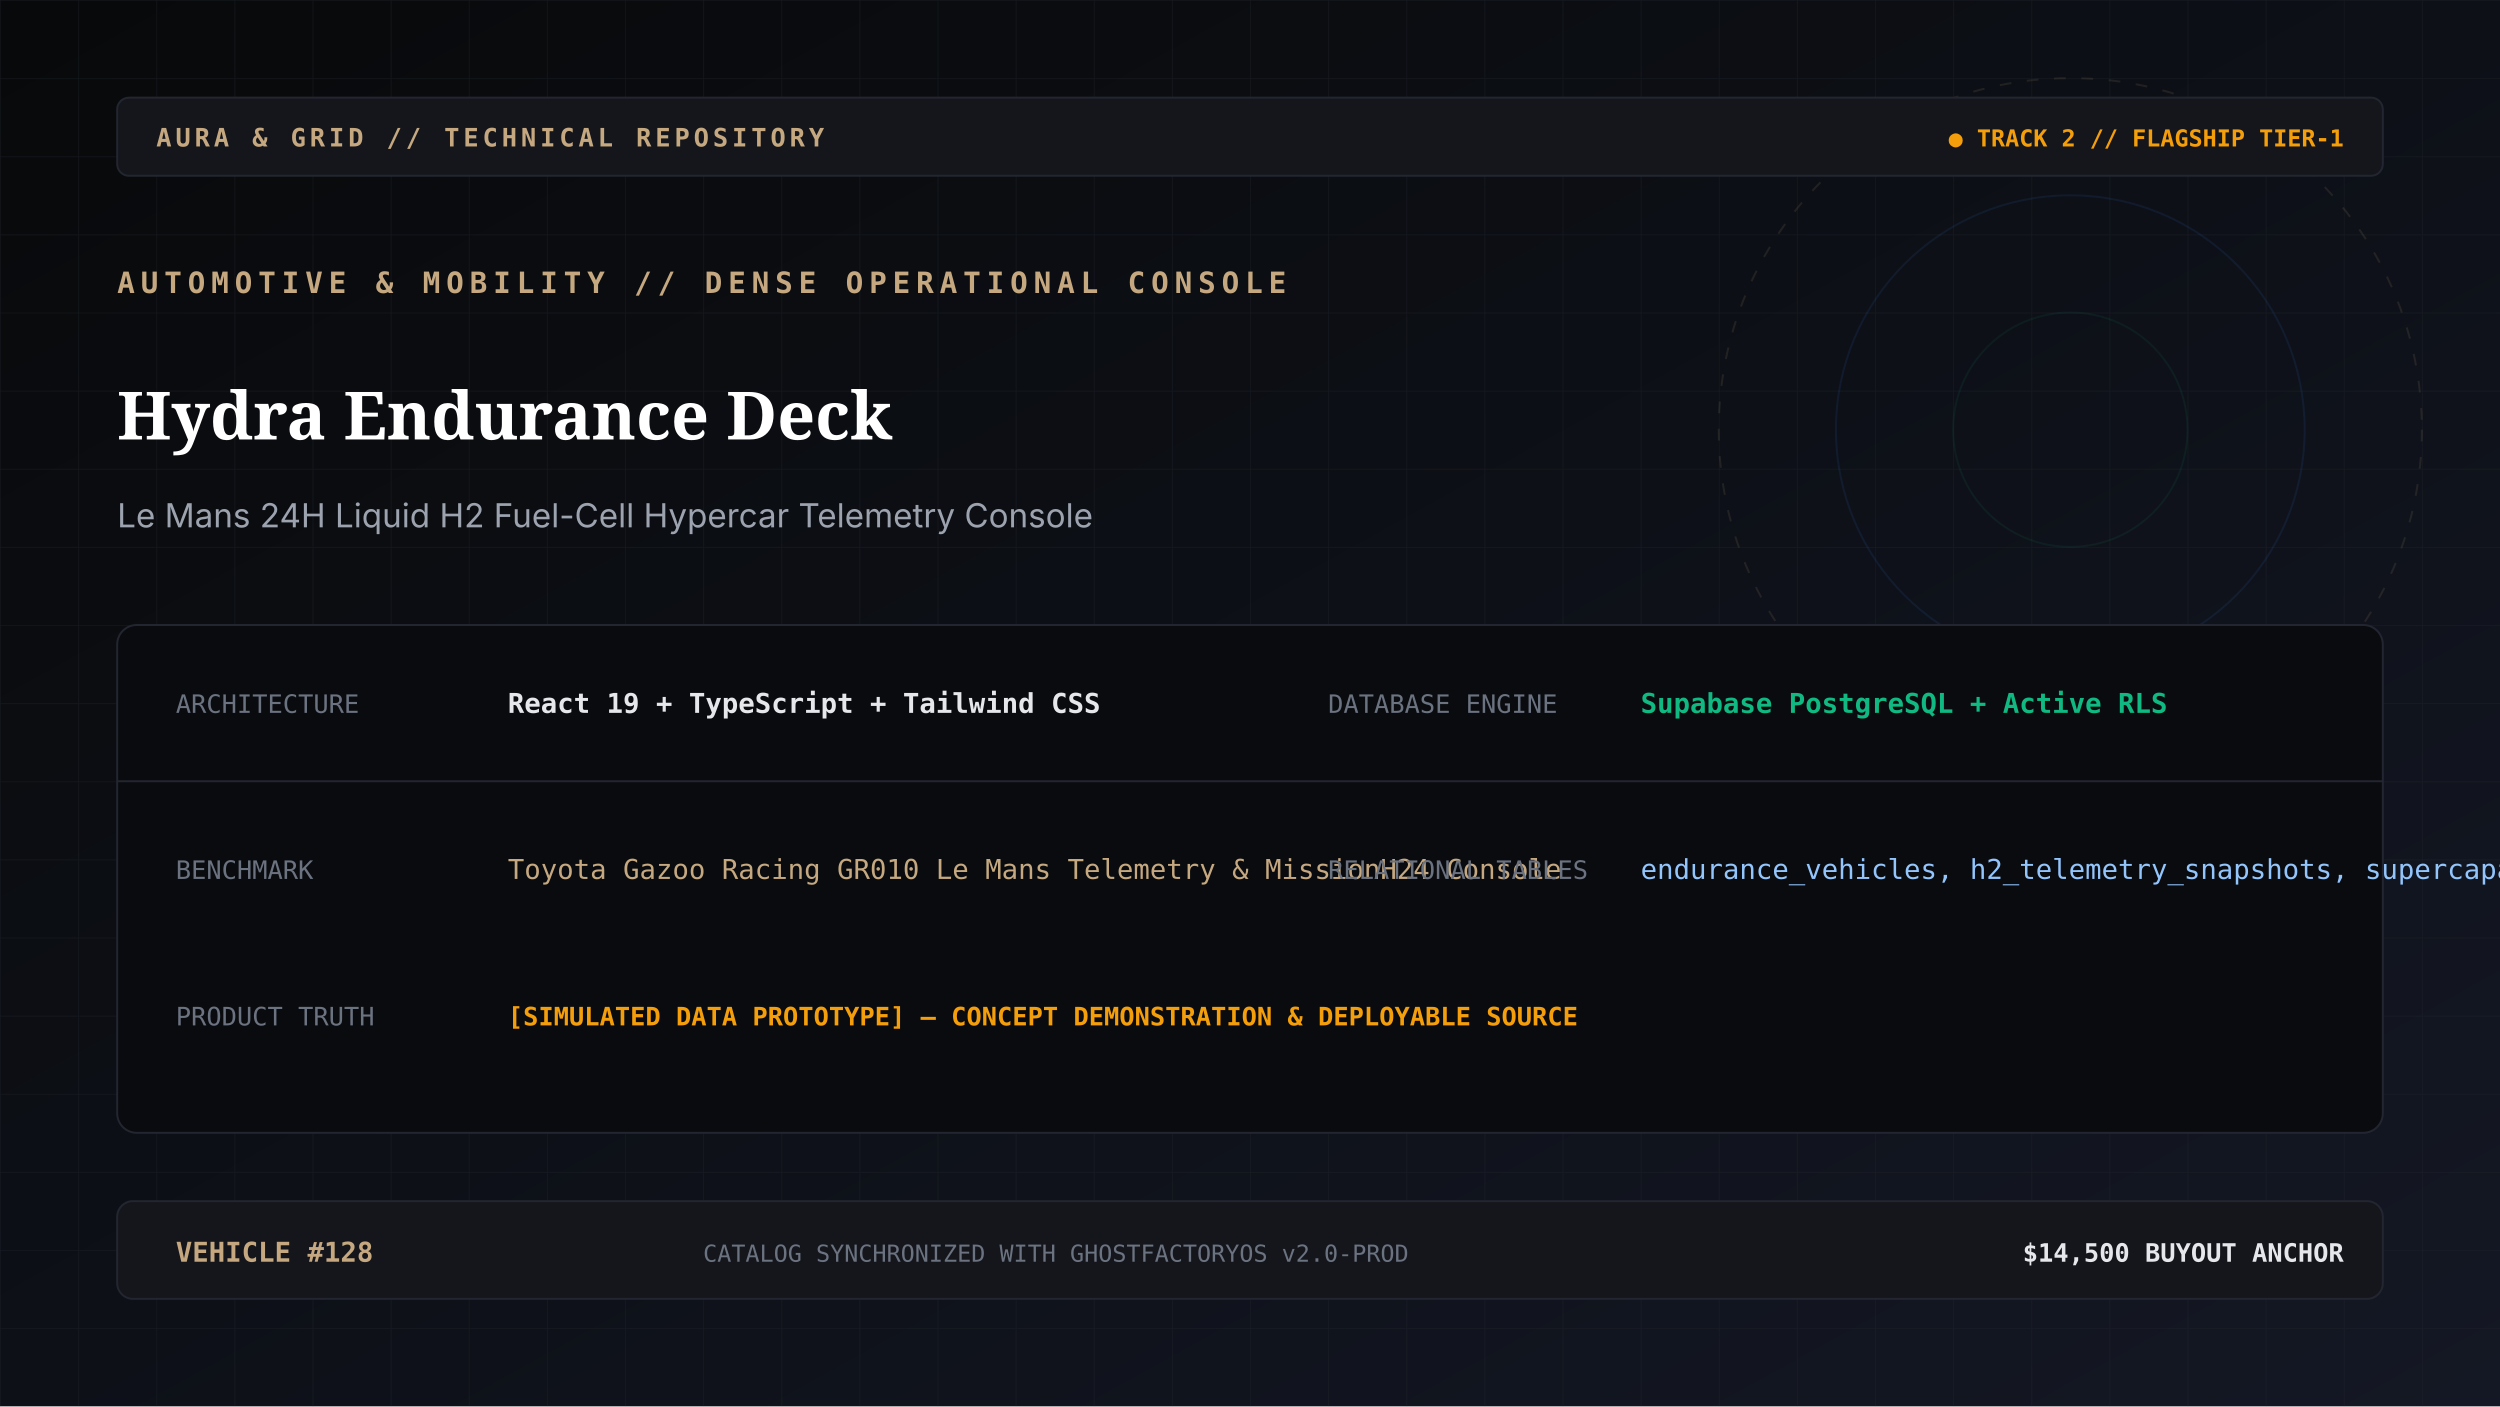
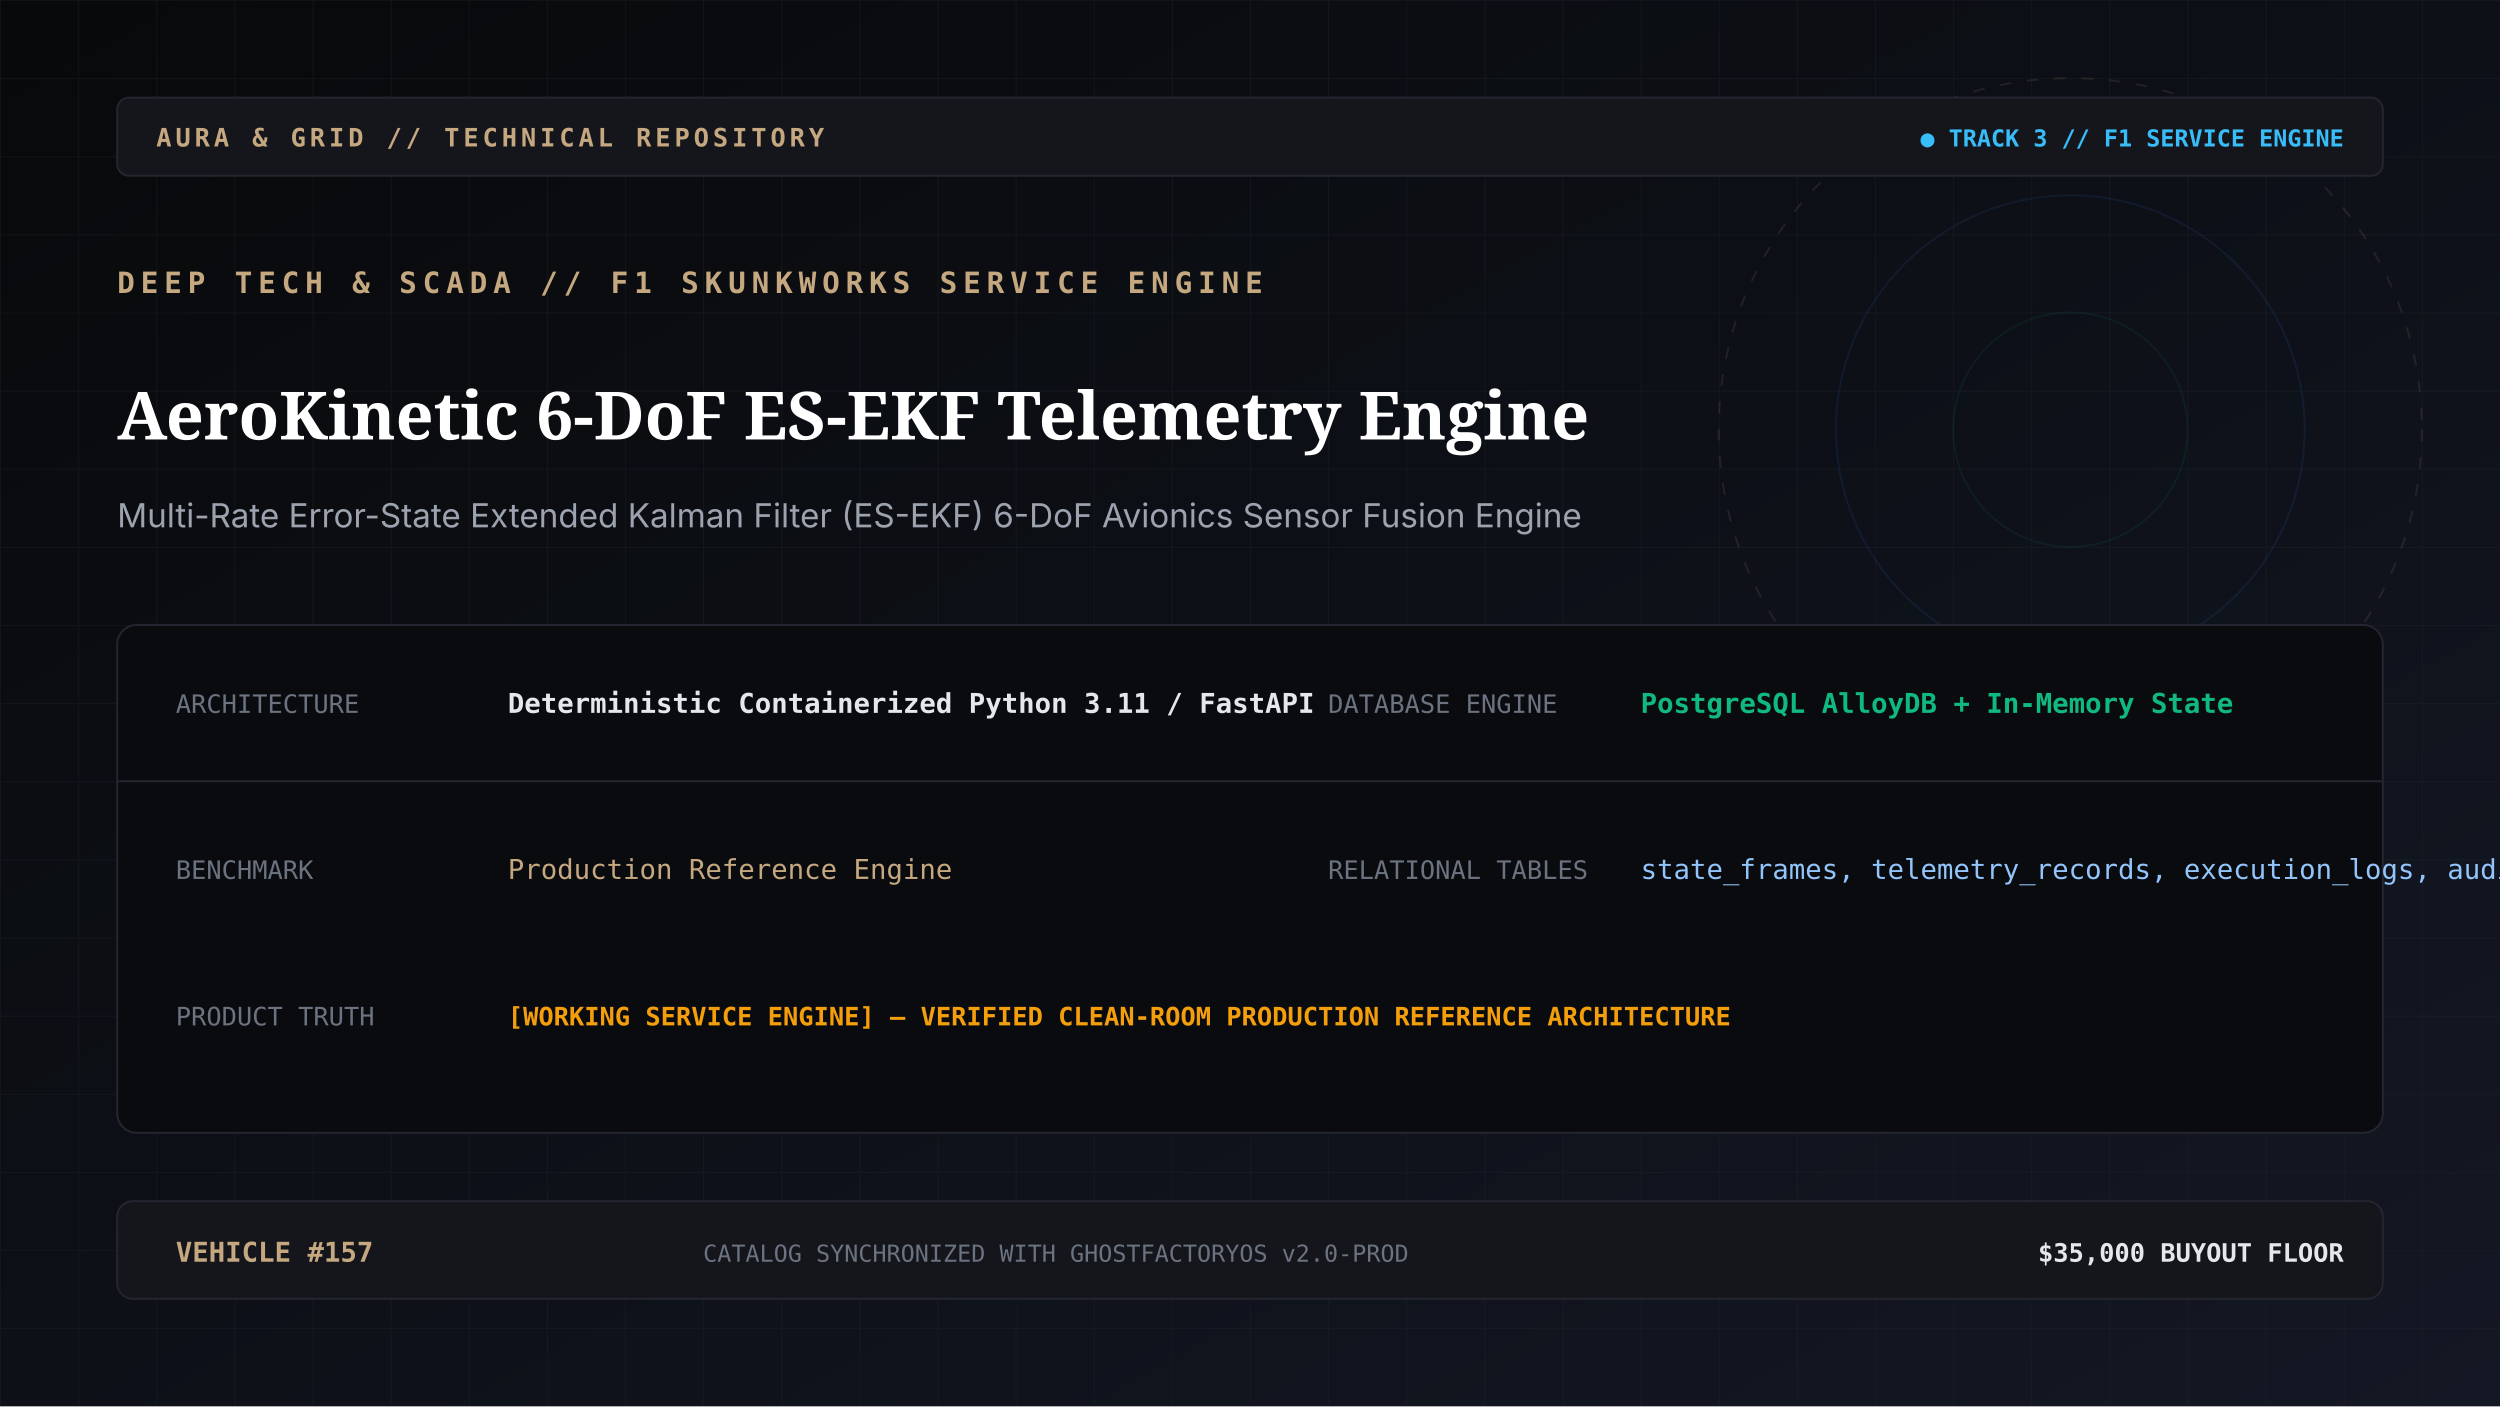
<svg xmlns="http://www.w3.org/2000/svg" width="1280" height="720" viewBox="0 0 1280 720">
  <defs>
-     <linearGradient id="bg-128" x1="0%" y1="0%" x2="100%" y2="100%">
+     <linearGradient id="bg-157" x1="0%" y1="0%" x2="100%" y2="100%">
      <stop offset="0%" stop-color="#08090A" />
      <stop offset="50%" stop-color="#0D1017" />
      <stop offset="100%" stop-color="#141824" />
    </linearGradient>
-     <pattern id="grid-128" width="40" height="40" patternUnits="userSpaceOnUse">
+     <pattern id="grid-157" width="40" height="40" patternUnits="userSpaceOnUse">
      <path d="M 40 0 L 0 0 0 40" fill="none" stroke="#232630" stroke-width="0.75" stroke-opacity="0.45" />
    </pattern>
  </defs>
-   <rect width="1280" height="720" fill="url(#bg-128)" />
-   <rect width="1280" height="720" fill="url(#grid-128)" />
+   <rect width="1280" height="720" fill="url(#bg-157)" />
+   <rect width="1280" height="720" fill="url(#grid-157)" />
  <circle cx="1060" cy="220" r="180" fill="none" stroke="#C5A880" stroke-width="1" stroke-opacity="0.12" stroke-dasharray="6 8" />
  <circle cx="1060" cy="220" r="120" fill="none" stroke="#3B82F6" stroke-width="1" stroke-opacity="0.1" />
  <circle cx="1060" cy="220" r="60" fill="none" stroke="#10B981" stroke-width="1" stroke-opacity="0.08" />
  <rect x="60" y="50" width="1160" height="40" fill="#14161C" rx="6" stroke="#232630" stroke-width="1" />
  <text x="80" y="75" fill="#C5A880" font-family="'JetBrains Mono', monospace" font-size="13" font-weight="600" letter-spacing="2">AURA &amp; GRID // TECHNICAL REPOSITORY</text>
-   <text x="1200" y="75" text-anchor="end" fill="#F59E0B" font-family="'JetBrains Mono', monospace" font-size="12" font-weight="bold">● TRACK 2 // FLAGSHIP TIER-1</text>
-   <text x="60" y="150" fill="#C5A880" font-family="'JetBrains Mono', monospace" font-size="15" font-weight="bold" letter-spacing="3">AUTOMOTIVE &amp; MOBILITY // DENSE OPERATIONAL CONSOLE</text>
-   <text x="60" y="225" fill="#FFFFFF" font-family="'Playfair Display', Georgia, serif" font-size="34" font-weight="bold">Hydra Endurance Deck</text>
-   <text x="60" y="270" fill="#9CA3AF" font-family="'Inter', sans-serif" font-size="17">Le Mans 24H Liquid H2 Fuel-Cell Hypercar Telemetry Console</text>
+   <text x="1200" y="75" text-anchor="end" fill="#38BDF8" font-family="'JetBrains Mono', monospace" font-size="12" font-weight="bold">● TRACK 3 // F1 SERVICE ENGINE</text>
+   <text x="60" y="150" fill="#C5A880" font-family="'JetBrains Mono', monospace" font-size="15" font-weight="bold" letter-spacing="3">DEEP TECH &amp; SCADA // F1 SKUNKWORKS SERVICE ENGINE</text>
+   <text x="60" y="225" fill="#FFFFFF" font-family="'Playfair Display', Georgia, serif" font-size="34" font-weight="bold">AeroKinetic 6-DoF ES-EKF Telemetry Engine</text>
+   <text x="60" y="270" fill="#9CA3AF" font-family="'Inter', sans-serif" font-size="17">Multi-Rate Error-State Extended Kalman Filter (ES-EKF) 6-DoF Avionics Sensor Fusion Engine</text>
  <rect x="60" y="320" width="1160" height="260" fill="#090B0E" rx="10" stroke="#232630" stroke-width="1" />
  <line x1="60" y1="400" x2="1220" y2="400" stroke="#232630" stroke-width="1" />
  <text x="90" y="365" fill="#6B7280" font-family="'JetBrains Mono', monospace" font-size="13">ARCHITECTURE</text>
-   <text x="260" y="365" fill="#E5E7EB" font-family="'JetBrains Mono', monospace" font-size="14" font-weight="bold">React 19 + TypeScript + Tailwind CSS</text>
+   <text x="260" y="365" fill="#E5E7EB" font-family="'JetBrains Mono', monospace" font-size="14" font-weight="bold">Deterministic Containerized Python 3.11 / FastAPI</text>
  <text x="680" y="365" fill="#6B7280" font-family="'JetBrains Mono', monospace" font-size="13">DATABASE ENGINE</text>
-   <text x="840" y="365" fill="#10B981" font-family="'JetBrains Mono', monospace" font-size="14" font-weight="bold">Supabase PostgreSQL + Active RLS</text>
+   <text x="840" y="365" fill="#10B981" font-family="'JetBrains Mono', monospace" font-size="14" font-weight="bold">PostgreSQL AlloyDB + In-Memory State</text>
  <text x="90" y="450" fill="#6B7280" font-family="'JetBrains Mono', monospace" font-size="13">BENCHMARK</text>
-   <text x="260" y="450" fill="#C5A880" font-family="'JetBrains Mono', monospace" font-size="14">Toyota Gazoo Racing GR010 Le Mans Telemetry &amp; MissionH24 Console</text>
+   <text x="260" y="450" fill="#C5A880" font-family="'JetBrains Mono', monospace" font-size="14">Production Reference Engine</text>
  <text x="680" y="450" fill="#6B7280" font-family="'JetBrains Mono', monospace" font-size="13">RELATIONAL TABLES</text>
-   <text x="840" y="450" fill="#93C5FD" font-family="'JetBrains Mono', monospace" font-size="14">endurance_vehicles, h2_telemetry_snapshots, supercapacitor_cycle_logs, stint_strategy_records</text>
+   <text x="840" y="450" fill="#93C5FD" font-family="'JetBrains Mono', monospace" font-size="14">state_frames, telemetry_records, execution_logs, audit_trail</text>
  <text x="90" y="525" fill="#6B7280" font-family="'JetBrains Mono', monospace" font-size="13">PRODUCT TRUTH</text>
-   <text x="260" y="525" fill="#F59E0B" font-family="'JetBrains Mono', monospace" font-size="13" font-weight="600">[SIMULATED DATA PROTOTYPE] — CONCEPT DEMONSTRATION &amp; DEPLOYABLE SOURCE</text>
+   <text x="260" y="525" fill="#F59E0B" font-family="'JetBrains Mono', monospace" font-size="13" font-weight="600">[WORKING SERVICE ENGINE] — VERIFIED CLEAN-ROOM PRODUCTION REFERENCE ARCHITECTURE</text>
  <rect x="60" y="615" width="1160" height="50" fill="#14161C" rx="8" stroke="#232630" stroke-width="1" />
-   <text x="90" y="646" fill="#C5A880" font-family="'JetBrains Mono', monospace" font-size="14" font-weight="bold">VEHICLE #128</text>
+   <text x="90" y="646" fill="#C5A880" font-family="'JetBrains Mono', monospace" font-size="14" font-weight="bold">VEHICLE #157</text>
  <text x="360" y="646" fill="#6B7280" font-family="'JetBrains Mono', monospace" font-size="12">CATALOG SYNCHRONIZED WITH GHOSTFACTORYOS v2.0-PROD</text>
-   <text x="1200" y="646" text-anchor="end" fill="#E5E7EB" font-family="'JetBrains Mono', monospace" font-size="13" font-weight="bold">$14,500 BUYOUT ANCHOR</text>
+   <text x="1200" y="646" text-anchor="end" fill="#E5E7EB" font-family="'JetBrains Mono', monospace" font-size="13" font-weight="bold">$35,000 BUYOUT FLOOR</text>
</svg>
